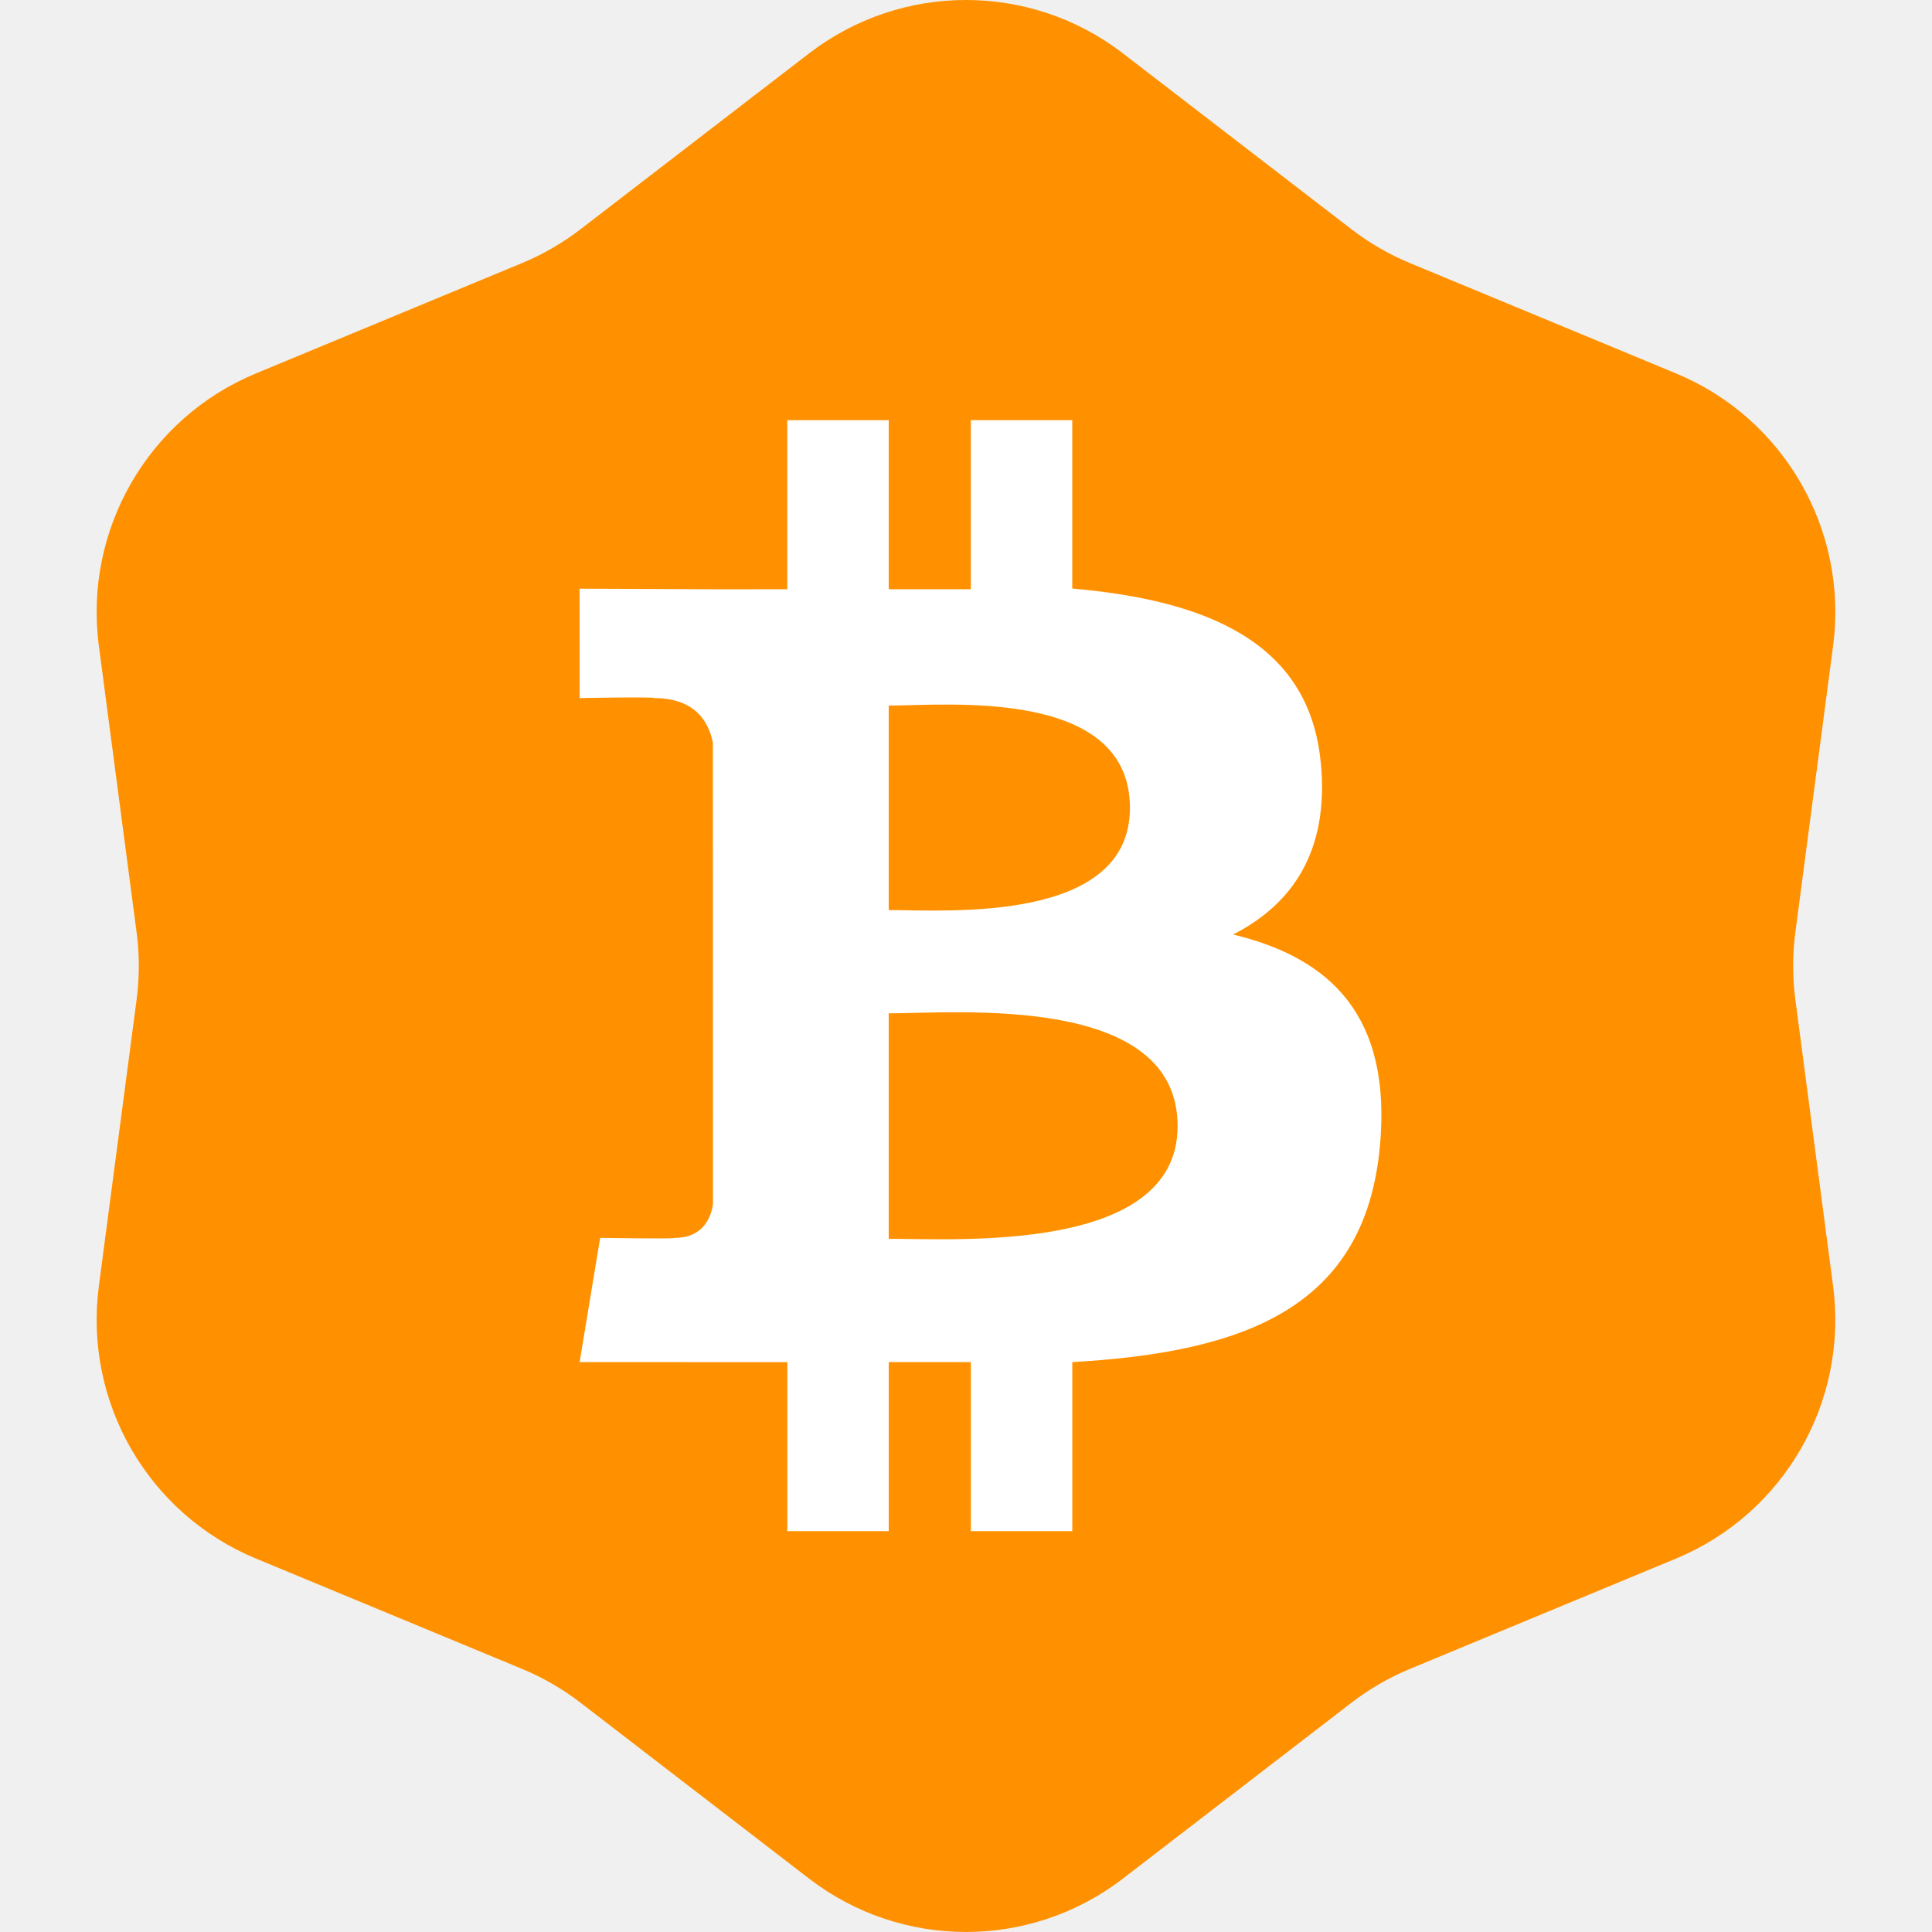
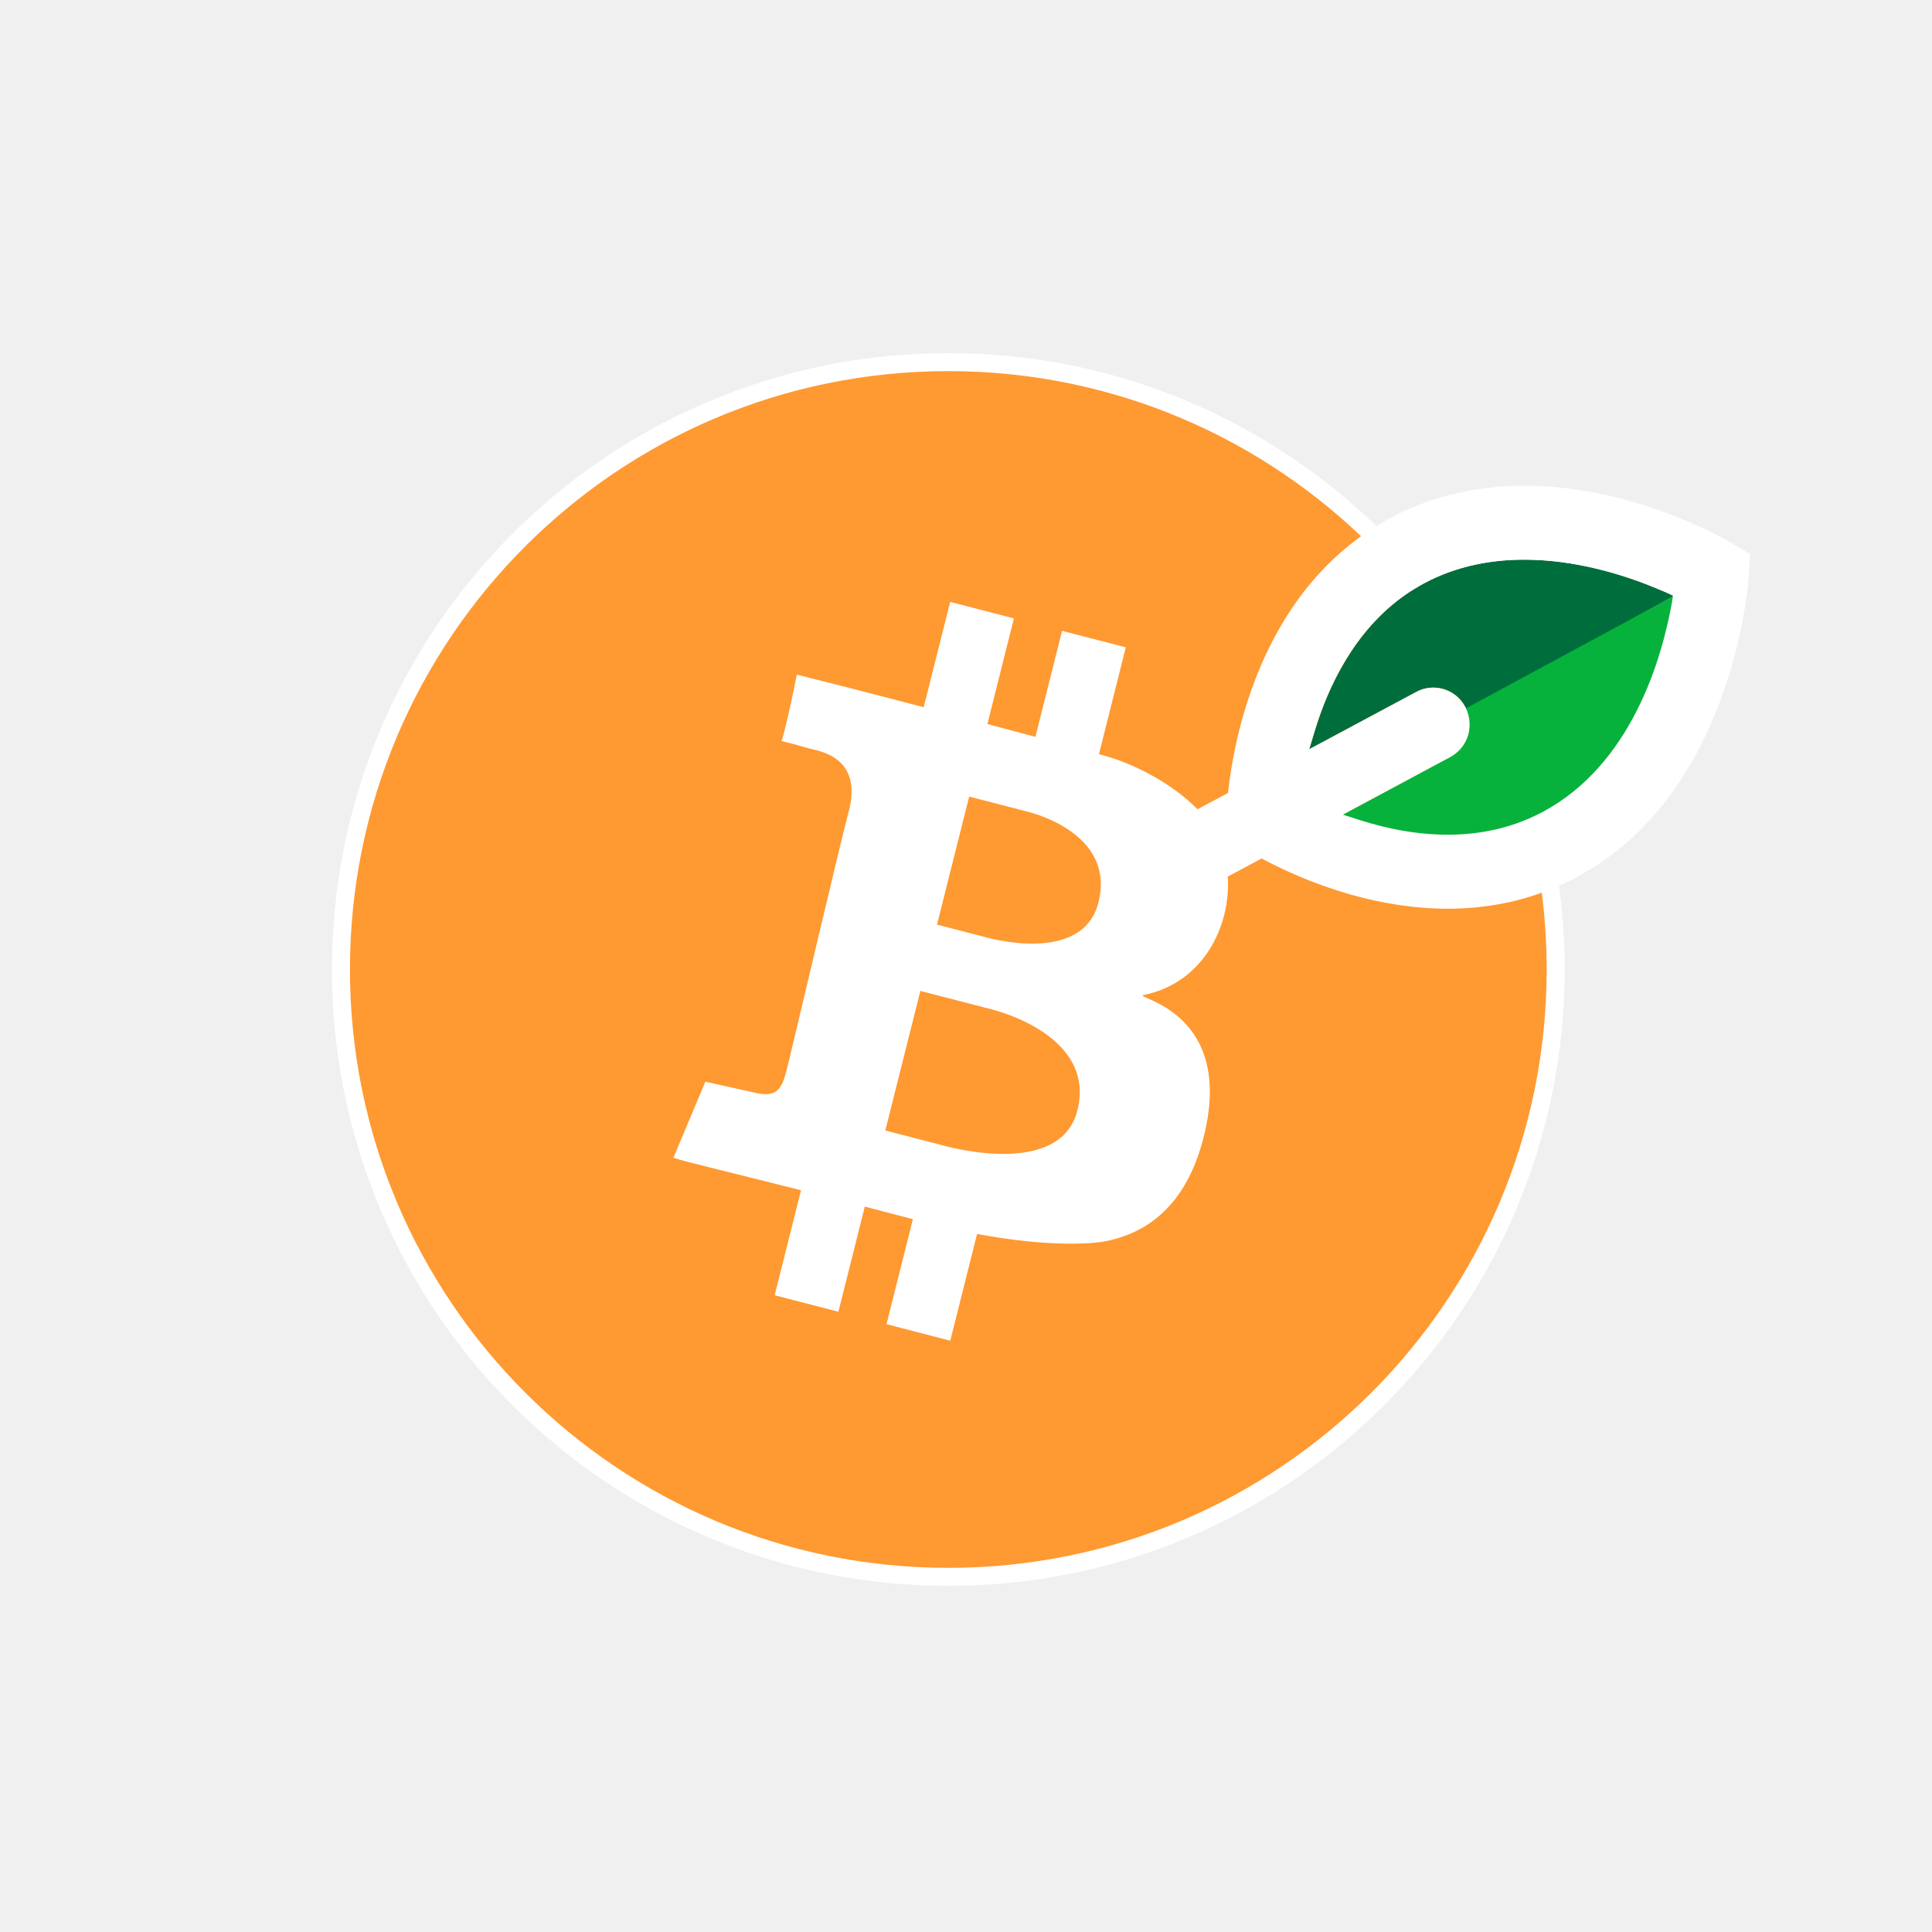
- <svg xmlns="http://www.w3.org/2000/svg" id="Layer_2" data-name="Layer 2" viewBox="0 0 560 560">
+ <svg xmlns="http://www.w3.org/2000/svg" width="512" height="512" id="Layer_1" viewBox="-50 -120 1040 1290">
  <defs>
-     <style>
-       .cls-1 {
-         fill: none;
-       }
- 
-       .cls-2 {
-         fill: #ff9100;
-       }
- 
-       .cls-3 {
-         fill: #fff;
-       }
-     </style>
+     <style>.cls-1{fill:#006e3c;}.cls-2{fill:#fff;}.cls-3{fill:#ff9931;}.cls-4{fill:#06b23c;}</style>
  </defs>
-   <g id="Layer_1-2" data-name="Layer 1">
-     <g>
-       <rect class="cls-1" y="0" width="560" height="560" />
-       <g>
-         <path class="cls-2" d="M325.51,15.49l66.22,50.96c5.2,4,10.89,7.29,16.94,9.8l77.15,31.99c31.27,12.97,49.95,45.38,45.51,79l-10.93,82.95c-.86,6.51-.86,13.1,0,19.61l10.93,82.95c4.43,33.62-14.24,66.03-45.51,79l-77.15,31.99c-6.05,2.51-11.75,5.81-16.94,9.8l-66.22,50.96c-26.84,20.66-64.19,20.66-91.03,0l-66.22-50.96c-5.2-4-10.89-7.29-16.94-9.8l-77.15-31.99c-31.27-12.97-49.95-45.38-45.51-79l10.93-82.95c.86-6.51.86-13.1,0-19.61l-10.93-82.95c-4.43-33.62,14.24-66.03,45.51-79l77.15-31.99c6.05-2.51,11.75-5.81,16.94-9.8L234.49,15.49c26.84-20.66,64.19-20.66,91.03,0Z" />
-         <path class="cls-3" d="M382.81,220.92c-3.39-35.17-33.72-46.96-72.01-50.33v-48.8h-29.4v49h-23.8v-49h-29.4v49c-7,0-13.13.01-19.28.02l-40.92-.18.02,31.71s21.91-.41,21.54,0c12.01,0,15.93,6.99,17.07,13.01l.03,133.63c-.52,3.78-2.75,9.82-11.14,9.83.38.34-21.56,0-21.56,0l-5.95,36s53.21.01,60.2.01v48.99h29.4v-49c8.4,0,16.11,0,23.8,0v49h29.4v-49c49.87-2.85,84.84-15.66,89.16-62.54,3.49-37.74-14.25-54.59-42.56-61.4,17.2-8.76,27.95-24.2,25.42-49.94h-.01s0,0,0,0ZM341.34,326.4c.02,36.87-63.63,32.66-83.74,32.67v-65.36c20.1.01,83.73-5.76,83.74,32.69h0ZM327.52,234.18c0,33.54-53.17,29.62-69.92,29.61v-59.28c16.73,0,69.91-5.31,69.92,29.67h0Z" />
-       </g>
-     </g>
-   </g>
+   <path class="cls-3" d="m458.19,932.85c-54.74,0-107.85-10.72-157.85-31.87-48.29-20.43-91.66-49.66-128.9-86.91s-66.48-80.61-86.91-128.9c-21.15-50-31.87-103.11-31.87-157.85s10.72-107.85,31.87-157.85c20.43-48.29,49.66-91.66,86.91-128.9s80.61-66.48,128.9-86.91c50-21.15,103.11-31.87,157.85-31.87s107.85,10.72,157.85,31.87c48.29,20.43,91.66,49.66,128.9,86.91s66.48,80.61,86.91,128.9c21.15,50,31.87,103.11,31.87,157.85s-10.72,107.85-31.87,157.85c-20.43,48.29-49.66,91.66-86.91,128.9s-80.61,66.48-128.9,86.91c-50,21.15-103.11,31.87-157.85,31.87Z" />
+   <path class="cls-2" d="m458.19,127.8c220.65,0,399.53,178.87,399.53,399.53s-178.87,399.53-399.53,399.53S58.67,747.97,58.67,527.32,237.54,127.8,458.19,127.8m0-12c-55.55,0-109.45,10.88-160.19,32.34-49.01,20.73-93.01,50.4-130.8,88.19-37.79,37.79-67.46,81.8-88.19,130.8-21.46,50.74-32.34,104.64-32.34,160.19s10.88,109.45,32.34,160.19c20.73,49.01,50.4,93.01,88.19,130.8,37.79,37.79,81.8,67.46,130.8,88.19,50.74,21.46,104.64,32.34,160.19,32.34s109.45-10.88,160.19-32.34c49.01-20.73,93.01-50.4,130.8-88.19,37.79-37.79,67.46-81.8,88.19-130.8,21.46-50.74,32.34-104.64,32.34-160.19s-10.88-109.45-32.34-160.19c-20.73-49.01-50.4-93.01-88.19-130.8-37.79-37.79-81.8-67.46-130.8-88.19-50.74-21.46-104.64-32.34-160.19-32.34h0Z" />
+   <path class="cls-1" d="m934.35,274.24c-21.04-9.04-51.76-19.22-85.17-20.42-27.45-1.01-52.21,4.3-73.54,15.76-4.34,2.35-8.48,4.91-12.36,7.64-34.17,23.94-51.63,61.74-60.37,90.65l-3.75,12.38,11.37-6.06,60.06-32.16c3.76-2.06,7.96-3.04,12.23-2.89,8.45.31,15.97,4.88,20.15,12.24.06.09.13.15.16.24l.33.6c.39.73.73,1.5,1.03,2.26,0,0,0,0,0,0l138.47-76.7c-1.26-.58-7.27-2.95-8.61-3.54Z" />
+   <path class="cls-4" d="m912.42,367.05c-68.6,113.38-190.82,56.91-190.82,56.91l44.09-23.66c3.68-2.19,27.72-14.86,27.72-14.86,21.14-13.4,9.09-34.3,10.05-32.27l139.5-75.39s-2.72,43.28-30.55,89.26Z" />
+   <path class="cls-2" d="m980.57,242.2c-6.05-3.54-61.86-35.27-129.55-37.72-36.02-1.31-69.11,5.98-98.13,21.64-9.72,5.24-18.55,11.15-26.6,17.62-61.12,48.89-76.94,128.1-81.02,162.91l-.33,2.77-2.45,1.37-17.94,9.56c-17.13-17.58-42.71-30.46-62.31-35.84-1.16-.32-2.31-.63-3.46-.95l17.92-71.34-42.56-11.01-17.78,70.8c-11.08-2.99-21.79-5.86-32.07-8.59l17.71-70.52-42.56-11.01-17.66,70.3c-51.65-13.52-84.73-21.75-84.73-21.75,0,0-7.13,35.76-10.21,44.35,0,0,8.77,2.12,18.22,4.89,6.2,1.81,36.63,5.07,26.47,42.79-5.7,21.17-38.91,163.12-41.5,172.82-3.01,11.28-6.1,17.63-20.1,14.51-21.79-4.86-33.97-7.57-33.97-7.57l-21.31,50.81c7.75,2.66,34.48,8.85,85.2,21.69l-17.61,70.11,42.56,11.01,17.63-70.2c10.04,2.61,20.77,5.41,32.11,8.41l-17.6,70.1,42.56,11.01,17.89-71.24c49.5,9.21,78.03,6.29,84.8,5.03,41.32-7.66,58.89-39.44,66.52-69.79,21.47-85.49-48.92-93.02-40.01-94.82,39.4-7.96,58.24-45.62,56.1-79.07l20.12-10.75,2.49-1.36,2.42,1.34c26.35,13.71,67.61,30.4,114.46,32.12,29.79,1.06,57.72-4.28,83.2-15.87,3.6-1.63,7.14-3.4,10.61-5.27,100.39-53.97,113.38-185.43,114.51-200.22l.98-15.27-13.02-7.79Zm-436.2,379.24c-11.7,46.6-90.72,23.1-90.72,23.1l-37.52-9.7,23.4-93.2,44.82,11.59s73.17,15.85,60.02,68.21Zm14.07-138.9c-10.74,42.75-76.52,22.92-76.52,22.92l-31.27-8.09,21.47-85.49,37.35,9.66s61.03,12.97,48.97,61Zm383.04-201.09l-.06.52c-6.93,38.73-27.34,108.44-86.11,140.02-.5.27-1.03.54-1.57.8-20.17,10.5-43.02,15.37-67.97,14.43-16.67-.57-34.09-3.76-51.94-9.38l-12.22-3.89,11.3-6.08,60.52-32.44c5.65-3.04,9.88-8.21,11.81-14.49.61-2.14.93-4.22.98-6.39.13-3.43-.43-6.87-1.72-10.08-.3-.76-.64-1.52-1.03-2.26l-.33-.6c-.02-.09-.09-.14-.16-.24-4.18-7.36-11.7-11.93-20.15-12.24-4.27-.14-8.47.84-12.23,2.89l-60.06,32.16-11.37,6.06,3.75-12.38c8.74-28.91,26.19-66.72,60.37-90.65,3.89-2.73,8.02-5.28,12.36-7.64,21.32-11.46,46.09-16.78,73.54-15.76,33.41,1.2,64.12,11.37,85.17,20.42,1.34.59,2.66,1.14,3.92,1.72l3.74,1.82-.54,3.66Z" />
</svg>
